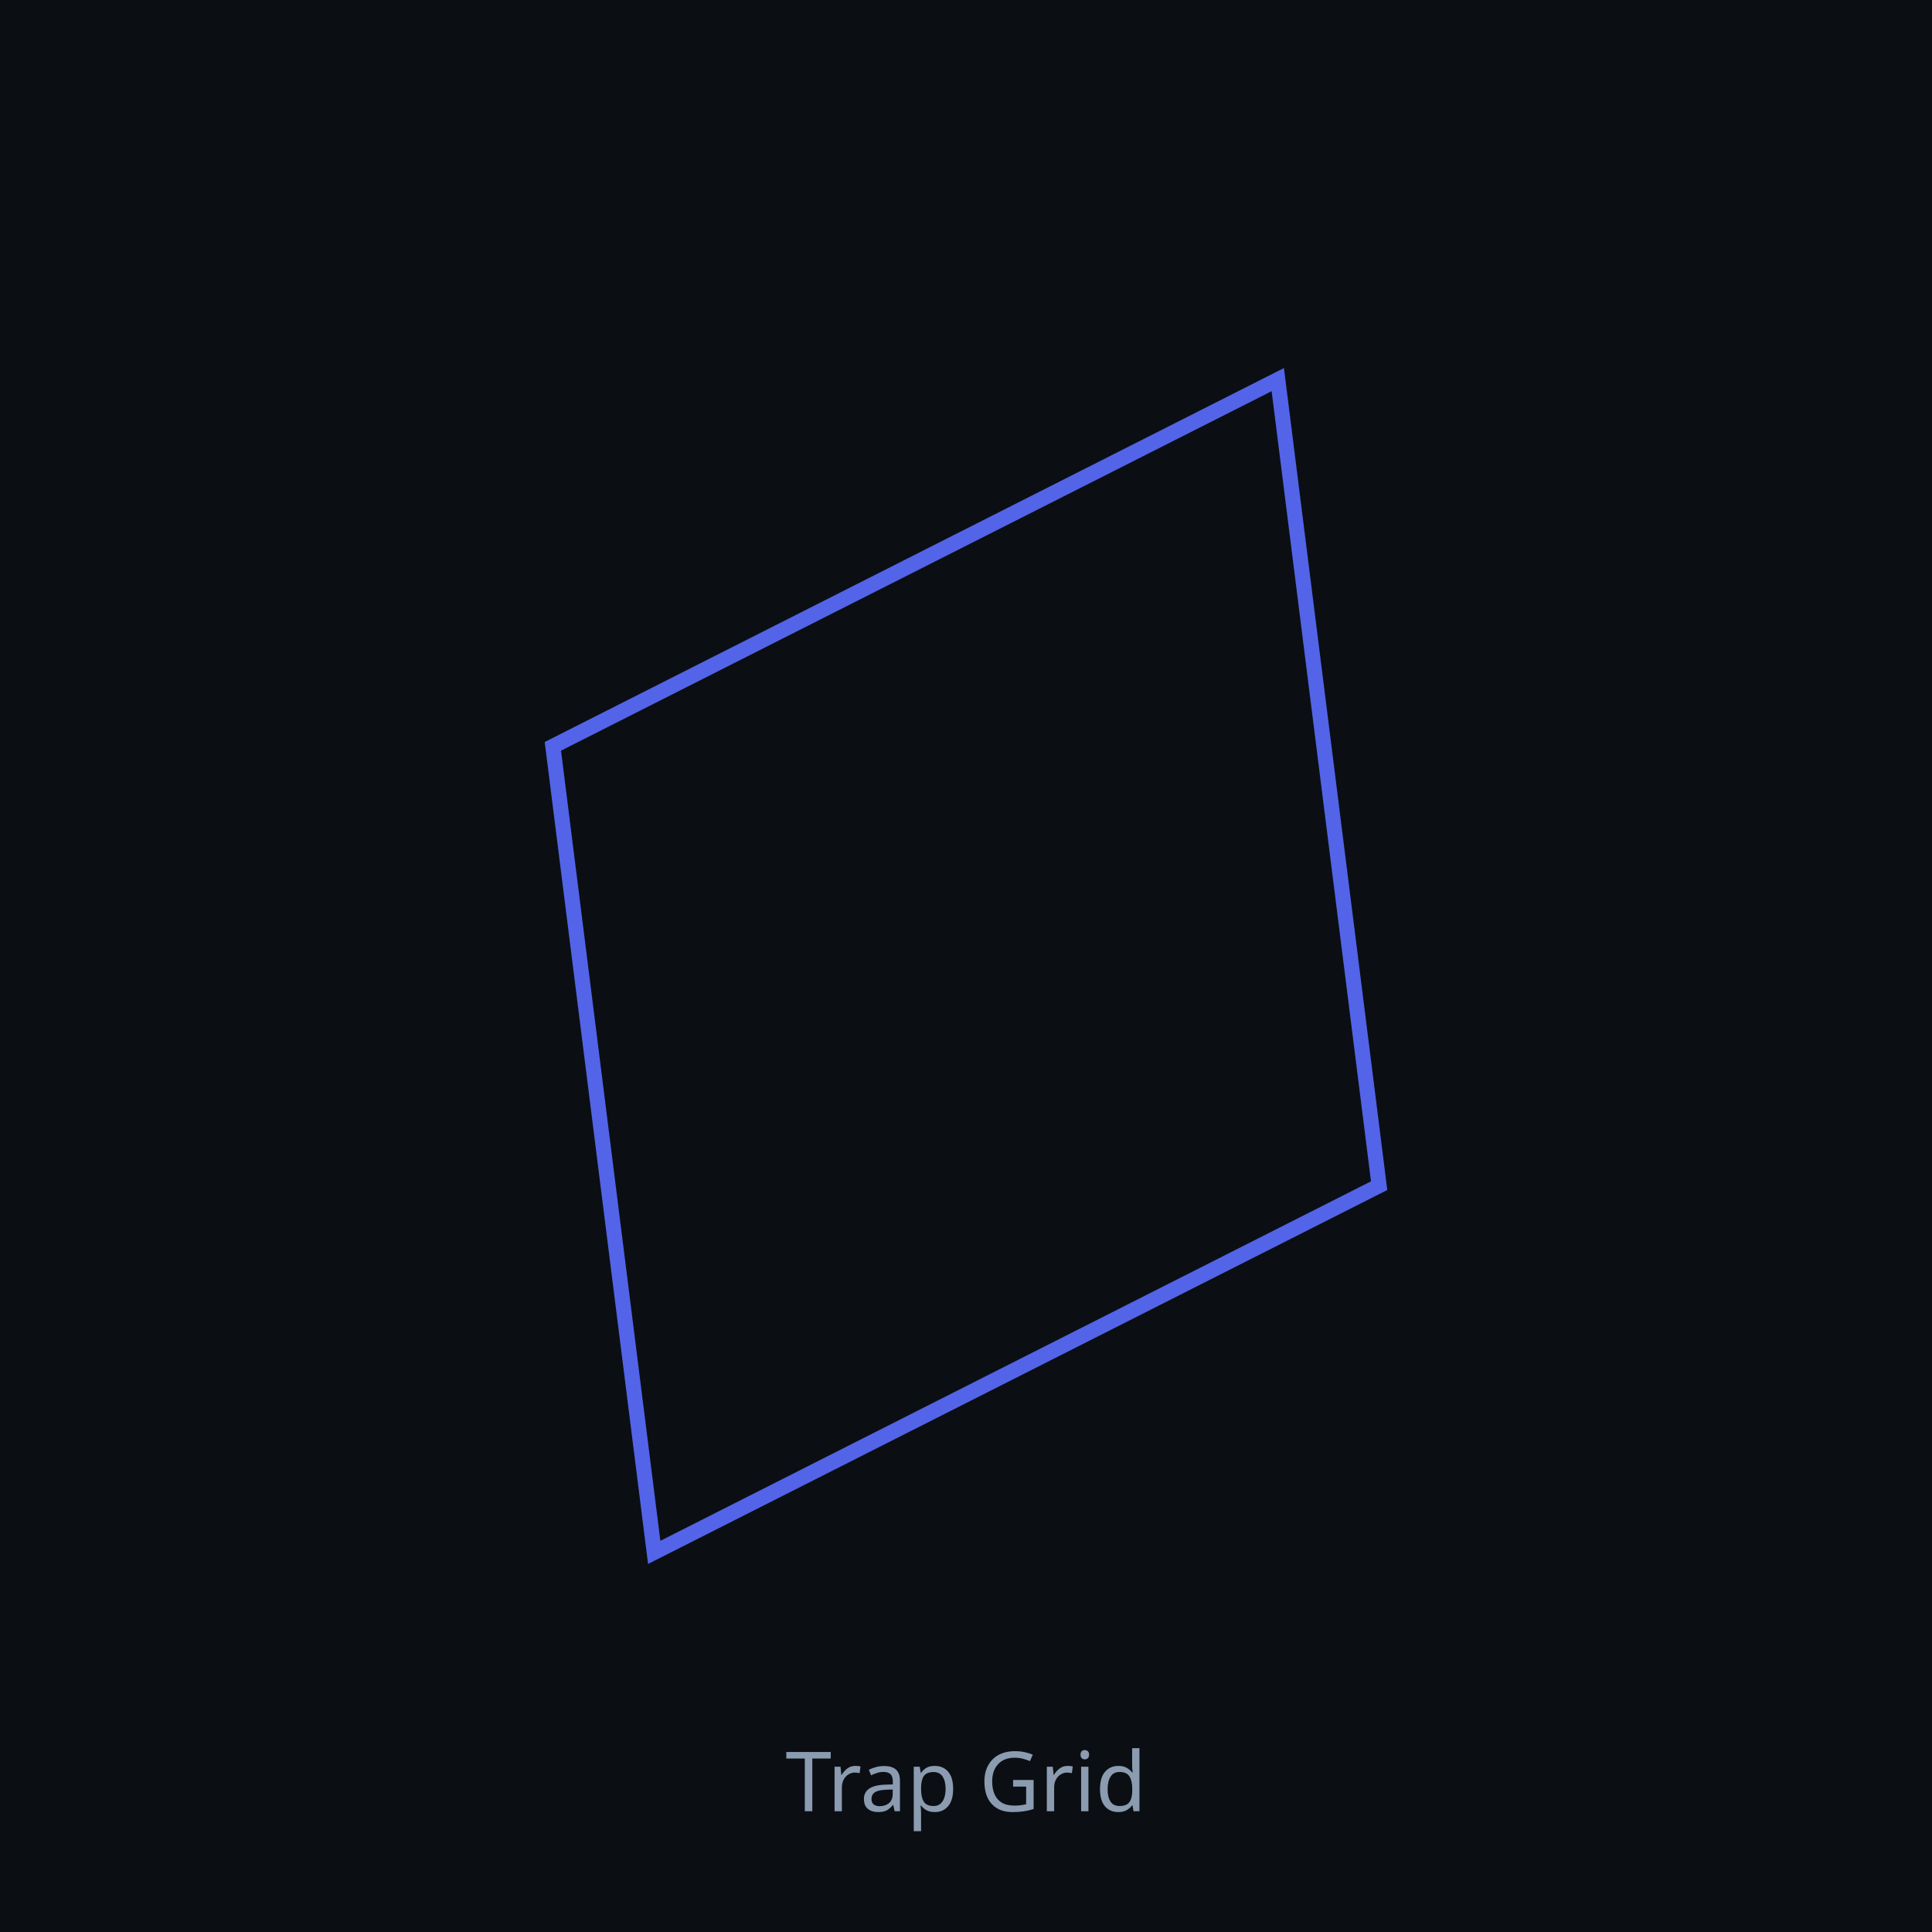
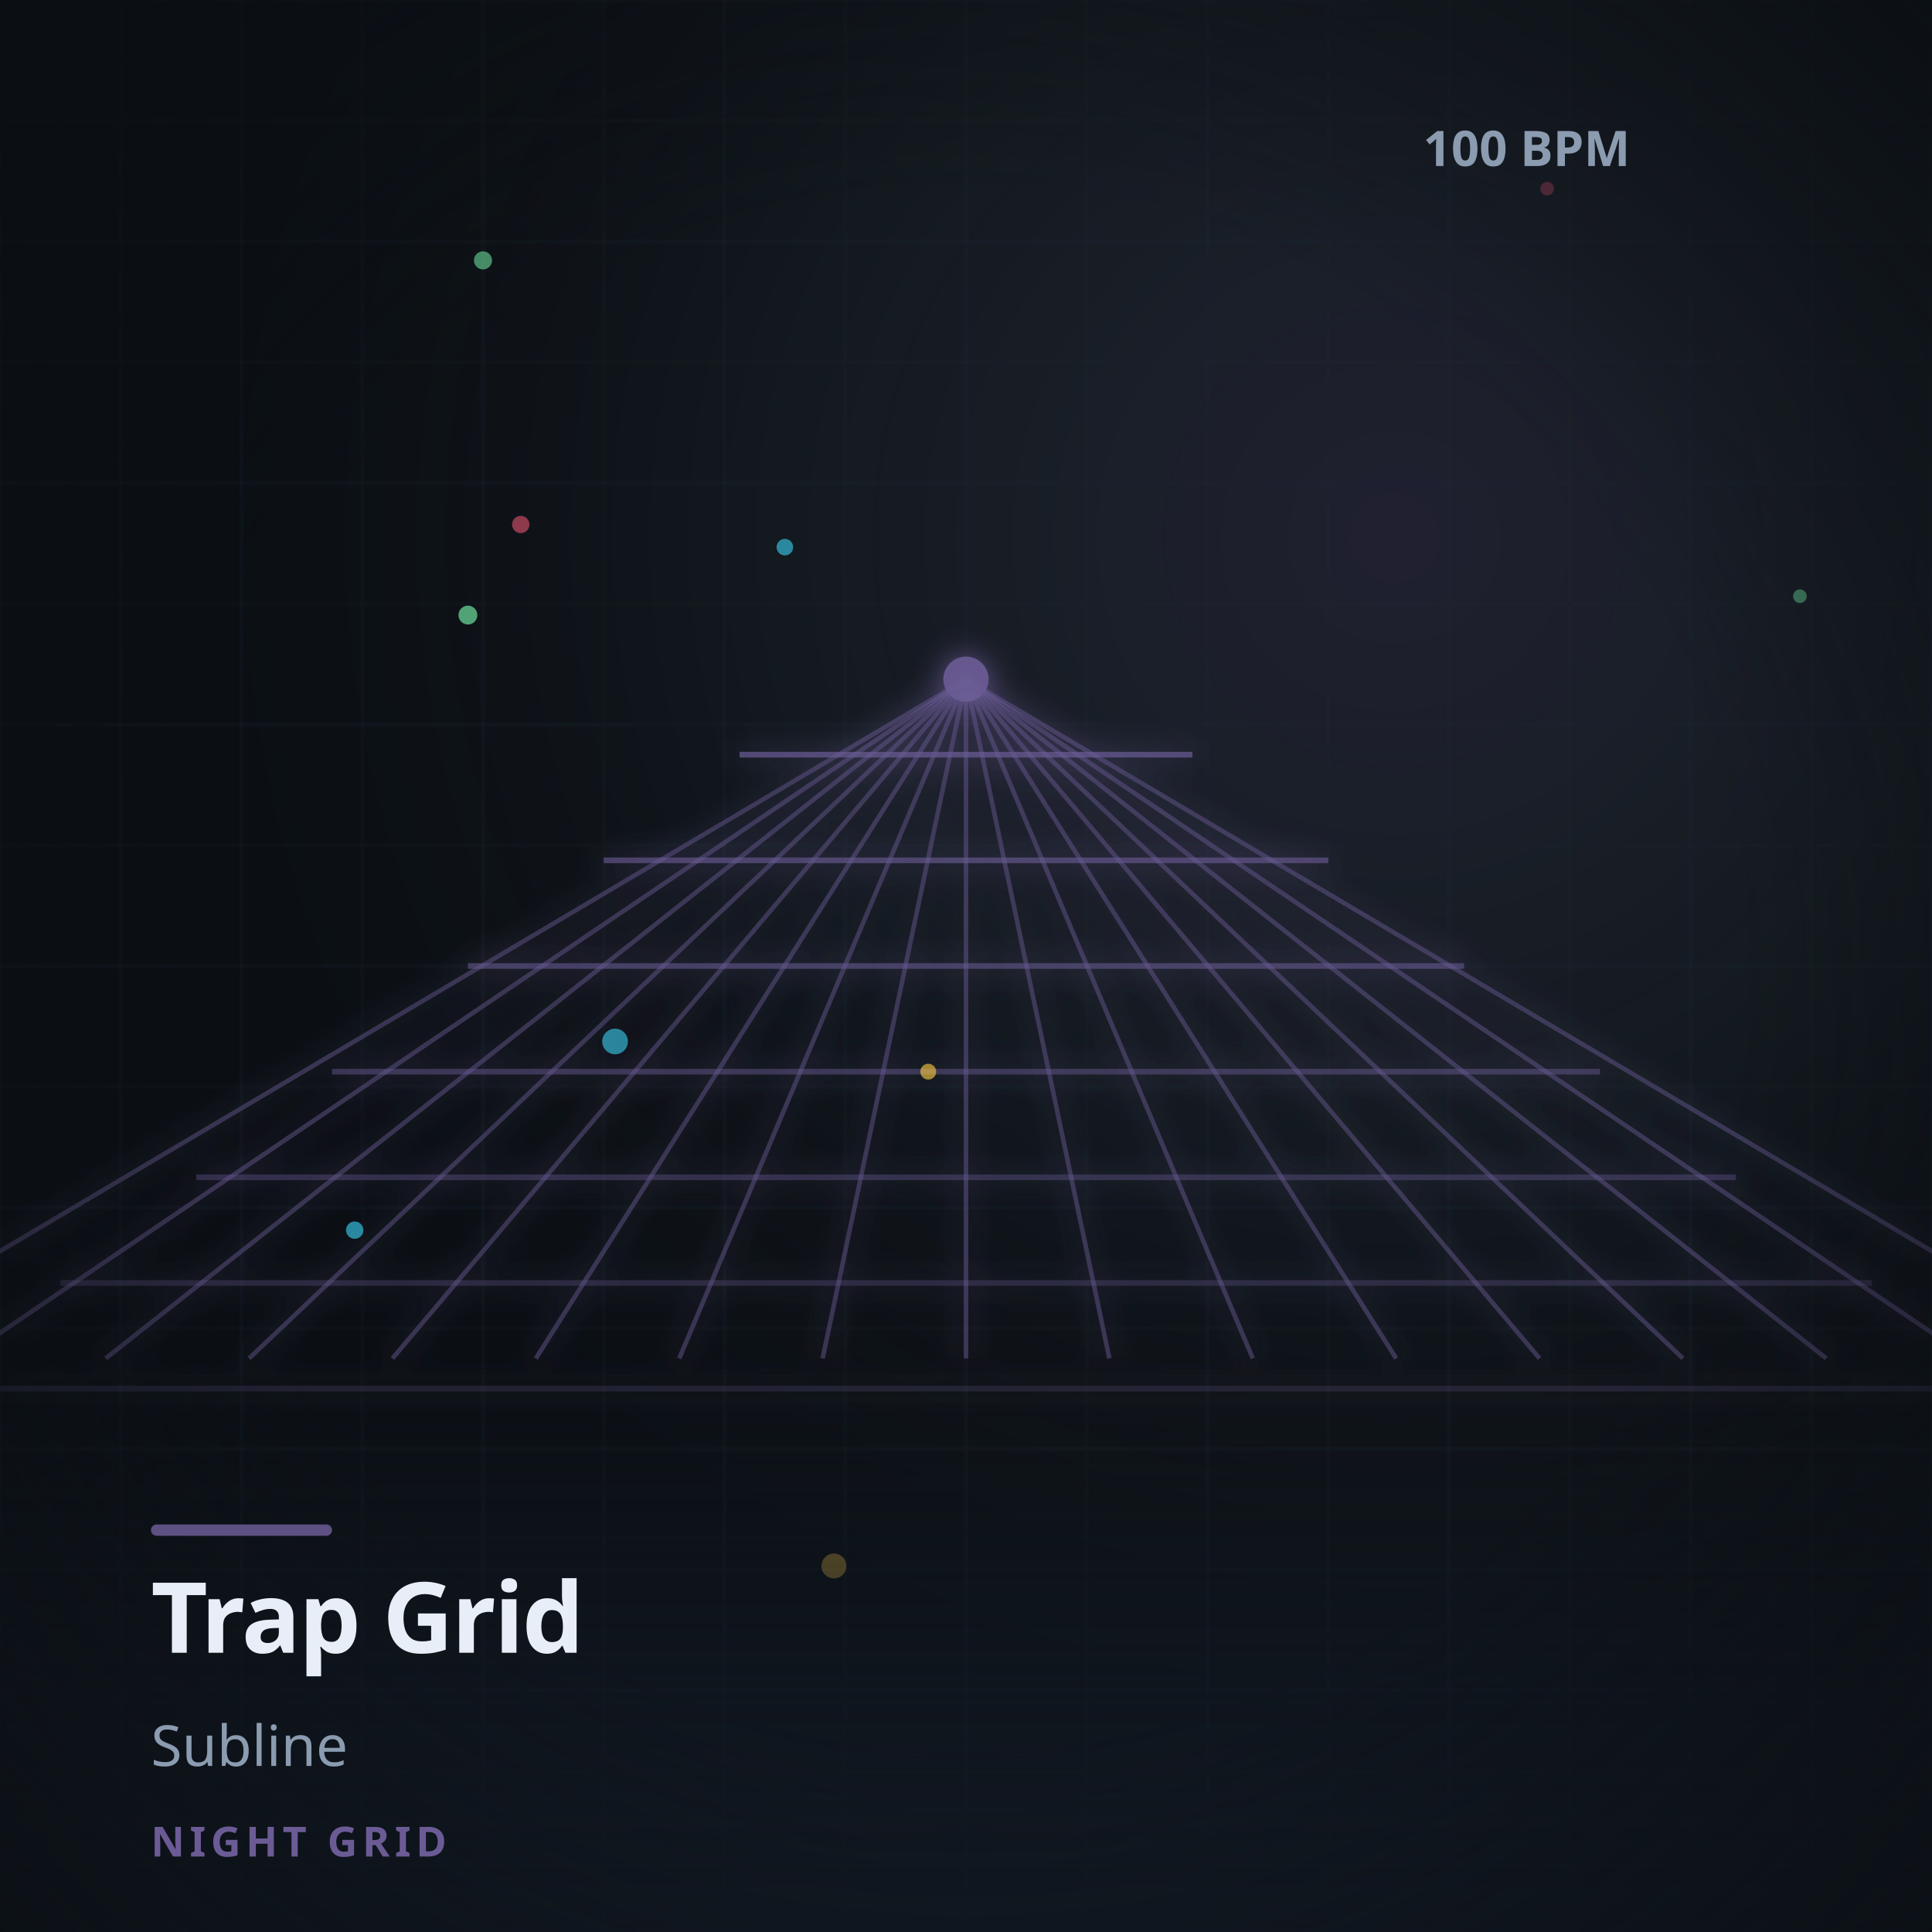
<svg xmlns="http://www.w3.org/2000/svg" width="512" height="512" viewBox="0 0 512 512">
-   <rect width="512" height="512" fill="#0b0f14" />
-   <polygon points="256,80 380,256 256,432 132,256" fill="none" stroke="#5B6EFF" stroke-width="4" opacity="0.9" transform="rotate(208 256 256)" />
-   <text x="256" y="480" text-anchor="middle" fill="#8b9bb0" font-family="system-ui" font-size="22">Trap Grid</text>
+   <defs>
+     <radialGradient id="bgGlow" cx="72%" cy="28%" r="65%">
+       <stop offset="0%" stop-color="#6B5B95" stop-opacity="0.22" />
+       <stop offset="55%" stop-color="#70949f" stop-opacity="0.06" />
+       <stop offset="100%" stop-color="#0B0F14" stop-opacity="0" />
+     </radialGradient>
+     <radialGradient id="vignette" cx="50%" cy="50%" r="72%">
+       <stop offset="55%" stop-color="#0B0F14" stop-opacity="0" />
+       <stop offset="100%" stop-color="#0B0F14" stop-opacity="0.92" />
+     </radialGradient>
+     <linearGradient id="titleFade" x1="0" y1="0" x2="0" y2="1">
+       <stop offset="0%" stop-color="#121A24" stop-opacity="0" />
+       <stop offset="100%" stop-color="#121A24" stop-opacity="0.94" />
+     </linearGradient>
+     <filter id="softGlow" x="-40%" y="-40%" width="180%" height="180%">
+       <feGaussianBlur stdDeviation="4" result="b" />
+       <feMerge>
+         <feMergeNode in="b" />
+         <feMergeNode in="SourceGraphic" />
+       </feMerge>
+     </filter>
+   </defs>
+   <rect width="512" height="512" fill="#0B0F14" />
+   <rect width="512" height="512" fill="url(#bgGlow)" />
+   <g opacity="0.9">
+     <line x1="0" y1="0" x2="0" y2="512" stroke="#1E2A3A" stroke-opacity="0.20" stroke-width="1" />
+     <line x1="32" y1="0" x2="32" y2="512" stroke="#1E2A3A" stroke-opacity="0.12" stroke-width="1" />
+     <line x1="64" y1="0" x2="64" y2="512" stroke="#1E2A3A" stroke-opacity="0.20" stroke-width="1" />
+     <line x1="96" y1="0" x2="96" y2="512" stroke="#1E2A3A" stroke-opacity="0.12" stroke-width="1" />
+     <line x1="128" y1="0" x2="128" y2="512" stroke="#1E2A3A" stroke-opacity="0.20" stroke-width="1" />
+     <line x1="160" y1="0" x2="160" y2="512" stroke="#1E2A3A" stroke-opacity="0.12" stroke-width="1" />
+     <line x1="192" y1="0" x2="192" y2="512" stroke="#1E2A3A" stroke-opacity="0.20" stroke-width="1" />
+     <line x1="224" y1="0" x2="224" y2="512" stroke="#1E2A3A" stroke-opacity="0.12" stroke-width="1" />
+     <line x1="256" y1="0" x2="256" y2="512" stroke="#1E2A3A" stroke-opacity="0.20" stroke-width="1" />
+     <line x1="288" y1="0" x2="288" y2="512" stroke="#1E2A3A" stroke-opacity="0.12" stroke-width="1" />
+     <line x1="320" y1="0" x2="320" y2="512" stroke="#1E2A3A" stroke-opacity="0.20" stroke-width="1" />
+     <line x1="352" y1="0" x2="352" y2="512" stroke="#1E2A3A" stroke-opacity="0.12" stroke-width="1" />
+     <line x1="384" y1="0" x2="384" y2="512" stroke="#1E2A3A" stroke-opacity="0.20" stroke-width="1" />
+     <line x1="416" y1="0" x2="416" y2="512" stroke="#1E2A3A" stroke-opacity="0.12" stroke-width="1" />
+     <line x1="448" y1="0" x2="448" y2="512" stroke="#1E2A3A" stroke-opacity="0.20" stroke-width="1" />
+     <line x1="480" y1="0" x2="480" y2="512" stroke="#1E2A3A" stroke-opacity="0.12" stroke-width="1" />
+     <line x1="512" y1="0" x2="512" y2="512" stroke="#1E2A3A" stroke-opacity="0.20" stroke-width="1" />
+     <line x1="0" y1="0" x2="512" y2="0" stroke="#1E2A3A" stroke-opacity="0.20" stroke-width="1" />
+     <line x1="0" y1="32" x2="512" y2="32" stroke="#1E2A3A" stroke-opacity="0.12" stroke-width="1" />
+     <line x1="0" y1="64" x2="512" y2="64" stroke="#1E2A3A" stroke-opacity="0.20" stroke-width="1" />
+     <line x1="0" y1="96" x2="512" y2="96" stroke="#1E2A3A" stroke-opacity="0.12" stroke-width="1" />
+     <line x1="0" y1="128" x2="512" y2="128" stroke="#1E2A3A" stroke-opacity="0.20" stroke-width="1" />
+     <line x1="0" y1="160" x2="512" y2="160" stroke="#1E2A3A" stroke-opacity="0.12" stroke-width="1" />
+     <line x1="0" y1="192" x2="512" y2="192" stroke="#1E2A3A" stroke-opacity="0.20" stroke-width="1" />
+     <line x1="0" y1="224" x2="512" y2="224" stroke="#1E2A3A" stroke-opacity="0.12" stroke-width="1" />
+     <line x1="0" y1="256" x2="512" y2="256" stroke="#1E2A3A" stroke-opacity="0.20" stroke-width="1" />
+     <line x1="0" y1="288" x2="512" y2="288" stroke="#1E2A3A" stroke-opacity="0.12" stroke-width="1" />
+     <line x1="0" y1="320" x2="512" y2="320" stroke="#1E2A3A" stroke-opacity="0.20" stroke-width="1" />
+     <line x1="0" y1="352" x2="512" y2="352" stroke="#1E2A3A" stroke-opacity="0.12" stroke-width="1" />
+     <line x1="0" y1="384" x2="512" y2="384" stroke="#1E2A3A" stroke-opacity="0.20" stroke-width="1" />
+     <line x1="0" y1="416" x2="512" y2="416" stroke="#1E2A3A" stroke-opacity="0.12" stroke-width="1" />
+     <line x1="0" y1="448" x2="512" y2="448" stroke="#1E2A3A" stroke-opacity="0.20" stroke-width="1" />
+     <line x1="0" y1="480" x2="512" y2="480" stroke="#1E2A3A" stroke-opacity="0.12" stroke-width="1" />
+     <line x1="0" y1="512" x2="512" y2="512" stroke="#1E2A3A" stroke-opacity="0.20" stroke-width="1" />
+   </g>
+   <g filter="url(#softGlow)">
+     <line x1="-48" y1="360" x2="256" y2="180" stroke="#6B5B95" stroke-width="1.2" opacity="0.45" />
+     <line x1="-10" y1="360" x2="256" y2="180" stroke="#6B5B95" stroke-width="1.2" opacity="0.45" />
+     <line x1="28" y1="360" x2="256" y2="180" stroke="#6B5B95" stroke-width="1.2" opacity="0.45" />
+     <line x1="66" y1="360" x2="256" y2="180" stroke="#6B5B95" stroke-width="1.2" opacity="0.45" />
+     <line x1="104" y1="360" x2="256" y2="180" stroke="#6B5B95" stroke-width="1.2" opacity="0.45" />
+     <line x1="142" y1="360" x2="256" y2="180" stroke="#6B5B95" stroke-width="1.2" opacity="0.45" />
+     <line x1="180" y1="360" x2="256" y2="180" stroke="#6B5B95" stroke-width="1.2" opacity="0.45" />
+     <line x1="218" y1="360" x2="256" y2="180" stroke="#6B5B95" stroke-width="1.2" opacity="0.45" />
+     <line x1="256" y1="360" x2="256" y2="180" stroke="#6B5B95" stroke-width="1.2" opacity="0.45" />
+     <line x1="294" y1="360" x2="256" y2="180" stroke="#6B5B95" stroke-width="1.2" opacity="0.45" />
+     <line x1="332" y1="360" x2="256" y2="180" stroke="#6B5B95" stroke-width="1.2" opacity="0.45" />
+     <line x1="370" y1="360" x2="256" y2="180" stroke="#6B5B95" stroke-width="1.2" opacity="0.45" />
+     <line x1="408" y1="360" x2="256" y2="180" stroke="#6B5B95" stroke-width="1.2" opacity="0.45" />
+     <line x1="446" y1="360" x2="256" y2="180" stroke="#6B5B95" stroke-width="1.2" opacity="0.45" />
+     <line x1="484" y1="360" x2="256" y2="180" stroke="#6B5B95" stroke-width="1.2" opacity="0.45" />
+     <line x1="522" y1="360" x2="256" y2="180" stroke="#6B5B95" stroke-width="1.2" opacity="0.45" />
+     <line x1="560" y1="360" x2="256" y2="180" stroke="#6B5B95" stroke-width="1.2" opacity="0.45" />
+     <line x1="196" y1="200" x2="316" y2="200" stroke="#6B5B95" stroke-width="1.5" opacity="0.70" />
+     <line x1="160" y1="228" x2="352" y2="228" stroke="#6B5B95" stroke-width="1.5" opacity="0.62" />
+     <line x1="124" y1="256" x2="388" y2="256" stroke="#6B5B95" stroke-width="1.5" opacity="0.54" />
+     <line x1="88" y1="284" x2="424" y2="284" stroke="#6B5B95" stroke-width="1.5" opacity="0.46" />
+     <line x1="52" y1="312" x2="460" y2="312" stroke="#6B5B95" stroke-width="1.5" opacity="0.38" />
+     <line x1="16" y1="340" x2="496" y2="340" stroke="#6B5B95" stroke-width="1.5" opacity="0.30" />
+     <line x1="-20" y1="368" x2="532" y2="368" stroke="#6B5B95" stroke-width="1.5" opacity="0.22" />
+     <circle cx="256" cy="180" r="6" fill="#6B5B95" opacity="0.9" />
+   </g>
+   <g>
+     <circle cx="208.0" cy="145.0" r="2.2" fill="#3DDCFF" opacity="0.57" />
+     <circle cx="124.0" cy="163.0" r="2.5" fill="#7CFFB2" opacity="0.61" />
+     <circle cx="221.0" cy="415.0" r="3.3" fill="#F5C542" opacity="0.39" />
+     <circle cx="138.0" cy="139.0" r="2.3" fill="#FF5C7A" opacity="0.53" />
+     <circle cx="163.0" cy="276.0" r="3.4" fill="#3DDCFF" opacity="0.57" />
+     <circle cx="128.0" cy="69.0" r="2.4" fill="#7CFFB2" opacity="0.58" />
+     <circle cx="246.0" cy="284.0" r="2.1" fill="#F5C542" opacity="0.64" />
+     <circle cx="410.0" cy="50.0" r="1.8" fill="#FF5C7A" opacity="0.34" />
+     <circle cx="94.0" cy="326.0" r="2.3" fill="#3DDCFF" opacity="0.59" />
+     <circle cx="477.0" cy="158.0" r="1.8" fill="#7CFFB2" opacity="0.44" />
+   </g>
+   <rect x="0" y="360" width="512" height="152" fill="url(#titleFade)" />
+   <rect width="512" height="512" fill="url(#vignette)" />
+   <text x="40" y="438" fill="#E8EEF7" font-family="Sora, IBM Plex Sans, system-ui, sans-serif" font-size="26" font-weight="700" letter-spacing="-0.02em">Trap Grid</text>
+   <text x="40" y="468" fill="#8B9BB0" font-family="IBM Plex Sans, system-ui, sans-serif" font-size="15" font-weight="500">Subline</text>
+   <text x="40" y="492" fill="#6B5B95" font-family="IBM Plex Sans, system-ui, sans-serif" font-size="11" font-weight="600" letter-spacing="0.12em">NIGHT GRID</text>
+   <text x="432" y="44" text-anchor="end" fill="#8B9BB0" font-family="IBM Plex Sans, system-ui, sans-serif" font-size="13" font-weight="600">100 BPM</text>
+   <rect x="40" y="404" width="48" height="3" fill="#6B5B95" opacity="0.85" rx="1.5" />
</svg>
